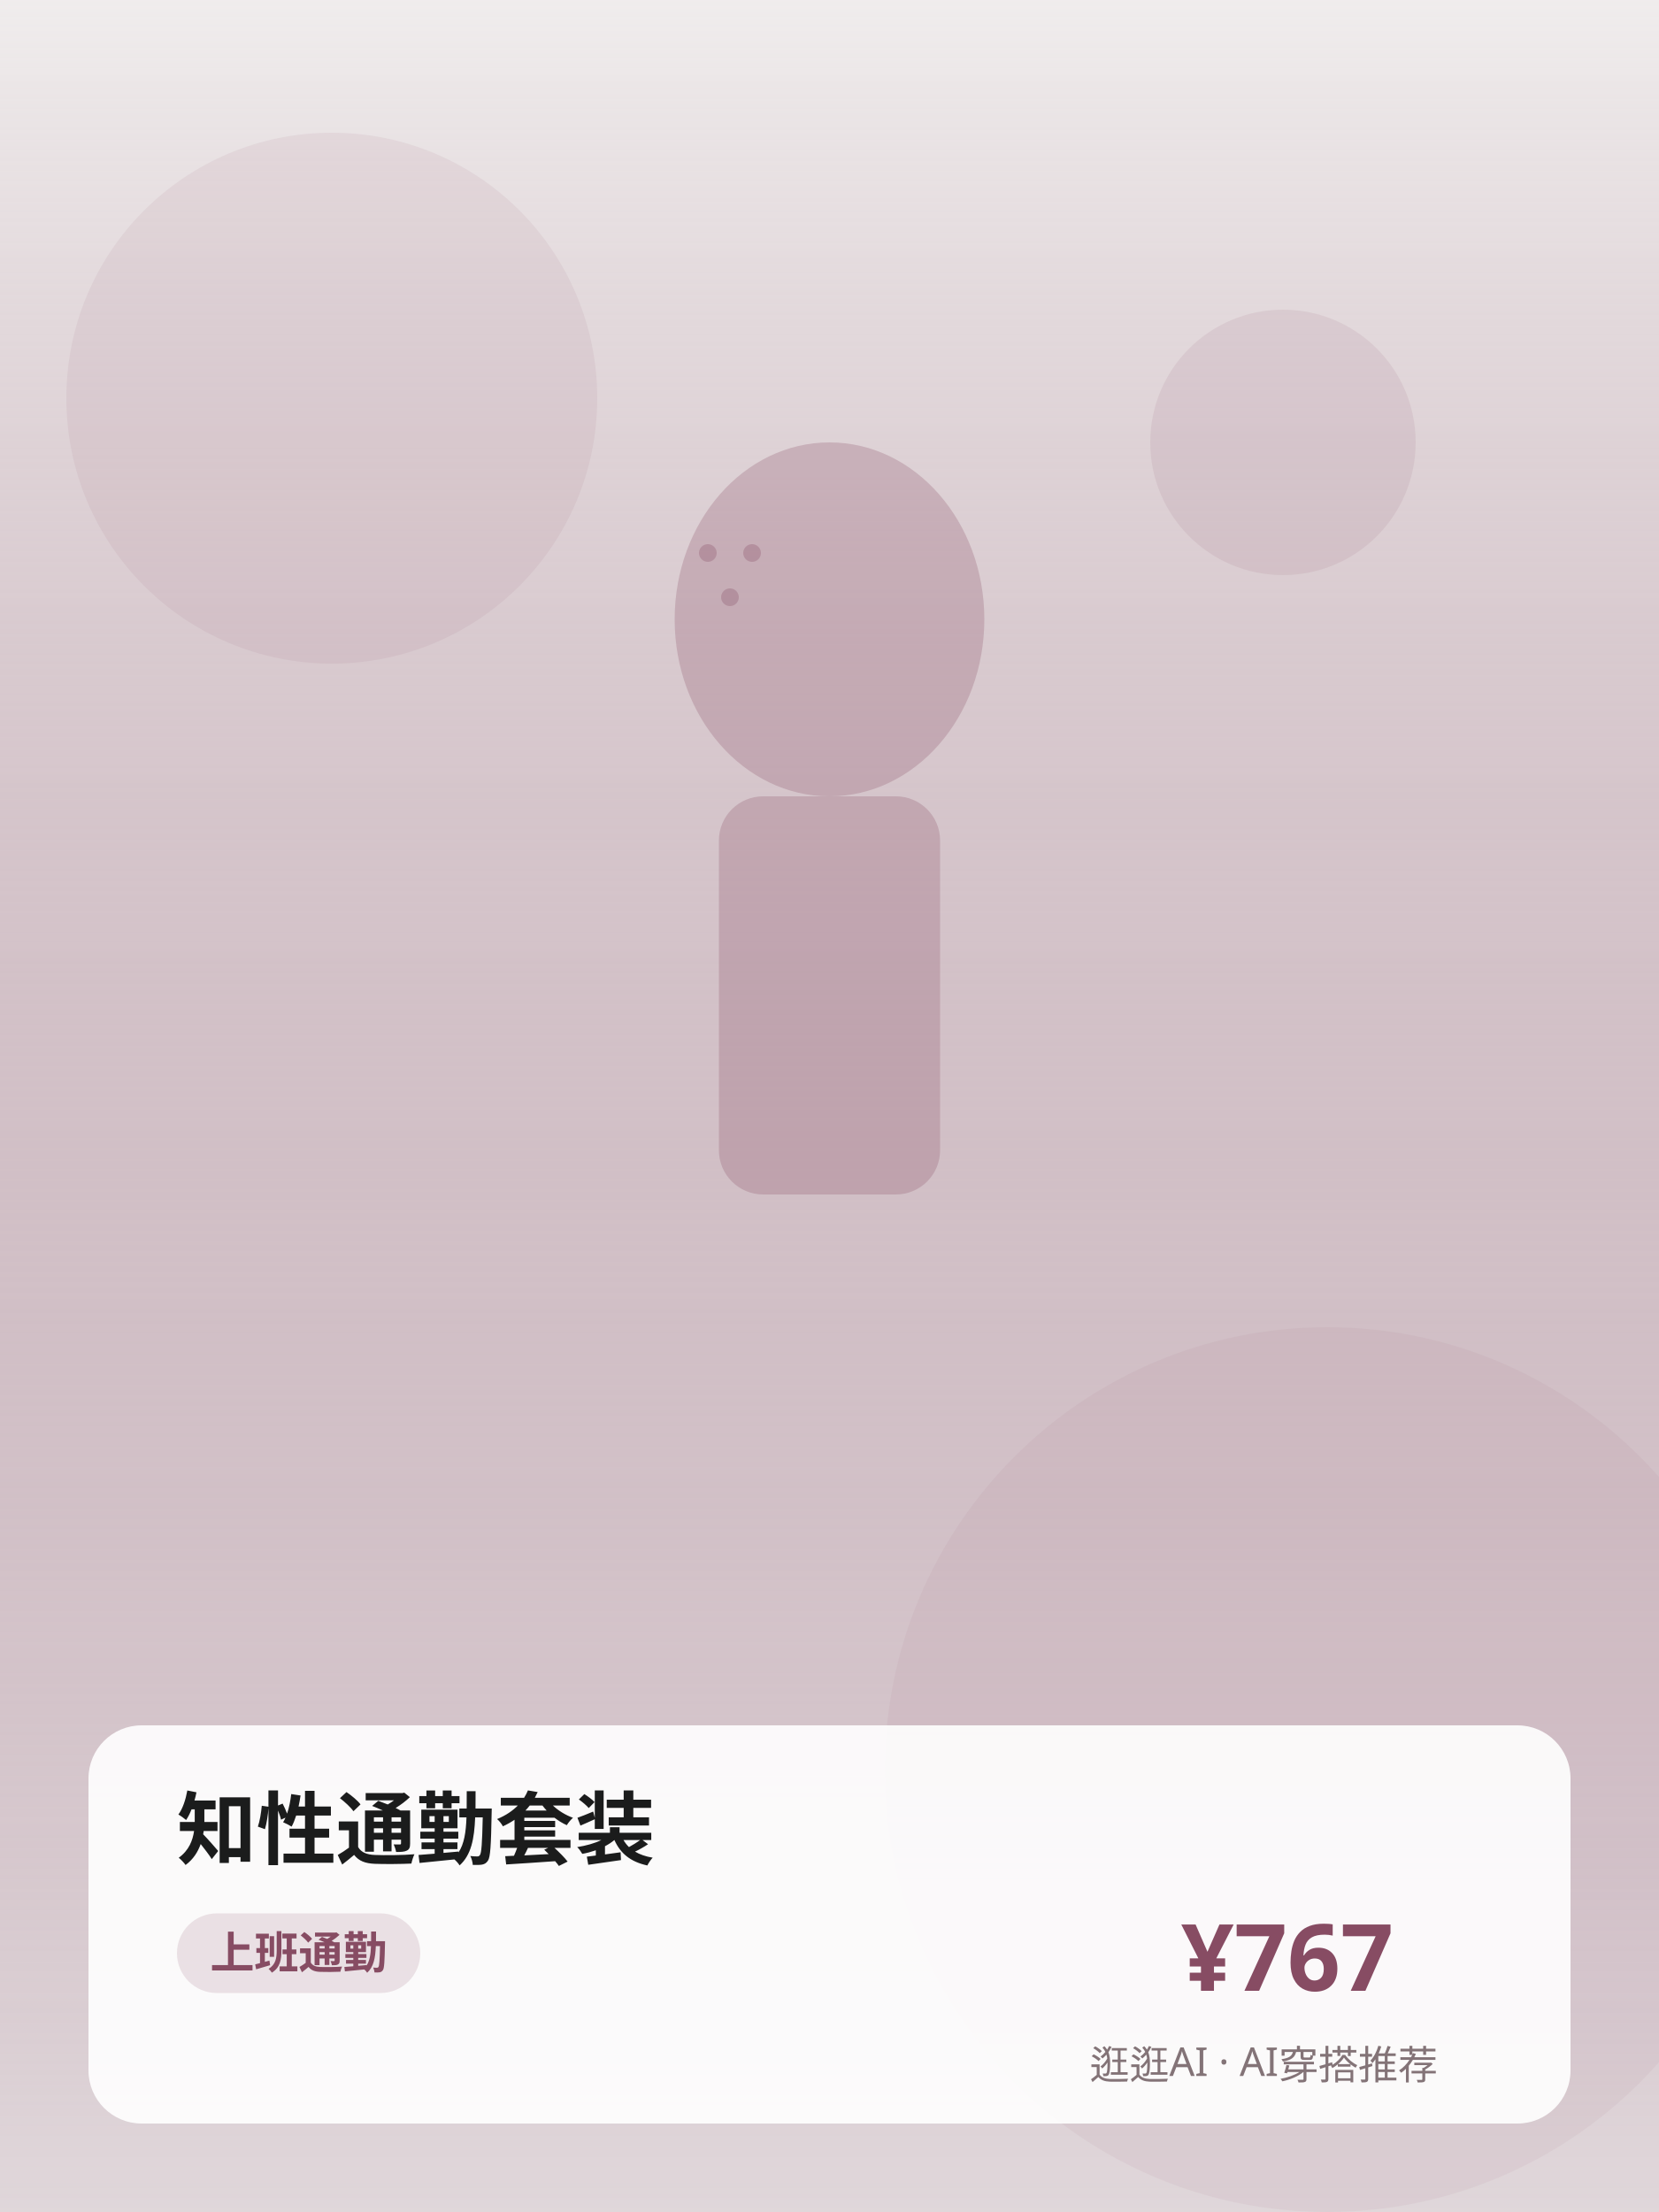
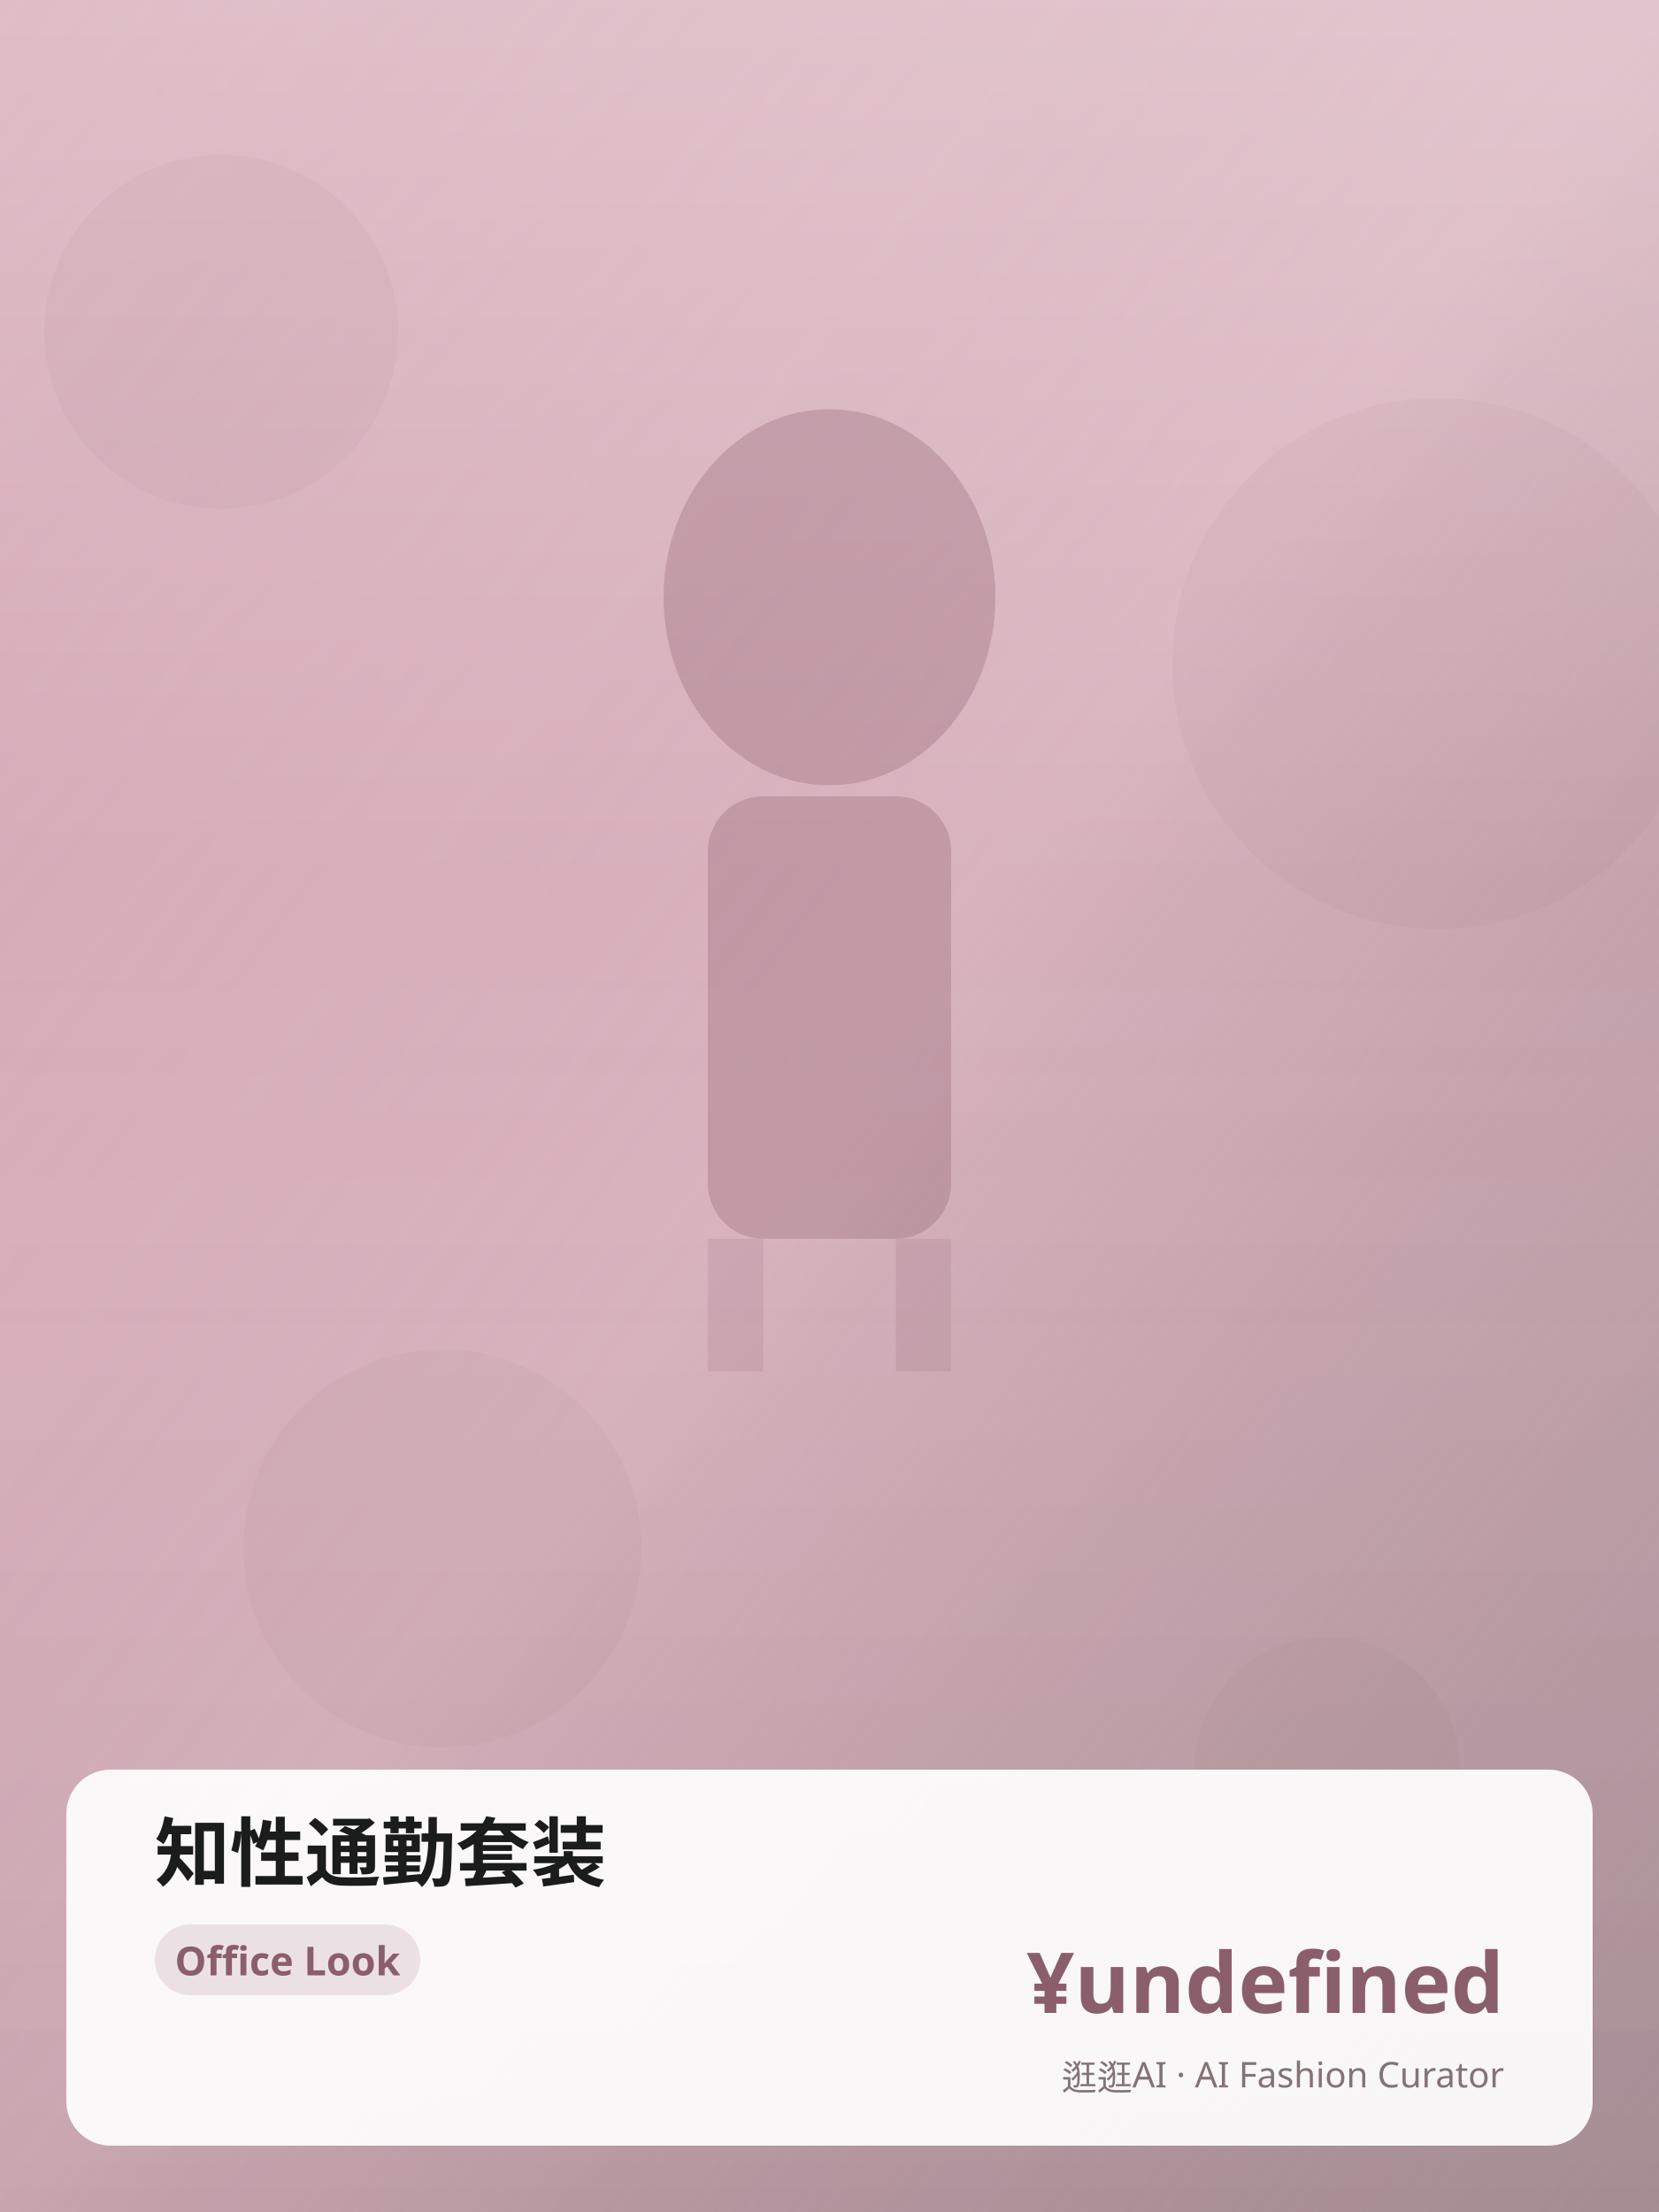
<svg xmlns="http://www.w3.org/2000/svg" width="750" height="1000" viewBox="0 0 750 1000">
  <defs>
-     <linearGradient id="bg" x1="0" y1="0" x2="0" y2="1">
-       <stop offset="0%" stop-color="#f0eded" />
-       <stop offset="100%" stop-color="#874c63" stop-opacity="0.15" />
+     <linearGradient id="bg" x1="0" y1="0" x2="1" y2="1">
+       <stop offset="0%" stop-color="#D4A8B5" />
+       <stop offset="50%" stop-color="#D4A8B5" stop-opacity="0.85" />
+       <stop offset="100%" stop-color="#8B5E6B" stop-opacity="0.6" />
+     </linearGradient>
+     <linearGradient id="shine" x1="0" y1="0" x2="0" y2="1">
+       <stop offset="0%" stop-color="#ffffff" stop-opacity="0.25" />
+       <stop offset="40%" stop-color="#ffffff" stop-opacity="0" />
+       <stop offset="100%" stop-color="#000000" stop-opacity="0.08" />
    </linearGradient>
  </defs>
  <rect width="750" height="1000" fill="url(#bg)" />
-   <circle cx="150" cy="180" r="120" fill="#874c63" opacity="0.08" />
-   <circle cx="600" cy="800" r="200" fill="#874c63" opacity="0.06" />
-   <circle cx="580" cy="200" r="60" fill="#874c63" opacity="0.1" />
-   <g transform="translate(375,340)" fill="#874c63" opacity="0.25">
-     <ellipse cx="0" cy="-60" rx="70" ry="80" />
-     <rect x="-50" y="20" width="100" height="180" rx="20" />
+   <rect width="750" height="1000" fill="url(#shine)" />
+   <g opacity="0.06" fill="#8B5E6B">
+     <circle cx="100" cy="150" r="80" />
+     <circle cx="650" cy="300" r="120" />
+     <circle cx="200" cy="700" r="90" />
+     <circle cx="600" cy="800" r="60" />
  </g>
-   <g fill="#874c63" opacity="0.3">
-     <circle cx="320" cy="250" r="4" />
-     <circle cx="340" cy="250" r="4" />
-     <circle cx="330" cy="270" r="4" />
+   <g transform="translate(375,340)" opacity="0.3" fill="#8B5E6B">
+     <ellipse cx="0" cy="-70" rx="75" ry="85" />
+     <rect x="-55" y="20" width="110" height="200" rx="25" />
+     <path d="M-55,220 L-55,280 L-30,280 L-30,220 M30,220 L30,280 L55,280 L55,220" fill="#8B5E6B" opacity="0.5" />
  </g>
-   <rect x="40" y="780" width="670" height="180" rx="24" fill="#ffffff" opacity="0.9" />
-   <text x="80" y="840" font-family="Plus Jakarta Sans, sans-serif" font-size="36" font-weight="700" fill="#1b1c1c">知性通勤套装</text>
-   <rect x="80" y="865" width="110" height="36" rx="18" fill="#874c63" opacity="0.15" />
-   <text x="135" y="890" font-family="Plus Jakarta Sans, sans-serif" font-size="20" fill="#874c63" text-anchor="middle" font-weight="600">上班通勤</text>
-   <text x="630" y="900" font-family="Plus Jakarta Sans, sans-serif" font-size="42" font-weight="800" fill="#874c63" text-anchor="end">¥767</text>
-   <text x="650" y="940" font-family="Plus Jakarta Sans, sans-serif" font-size="18" fill="#837377" text-anchor="end">逛逛AI · AI穿搭推荐</text>
+   <rect x="30" y="800" width="690" height="170" rx="20" fill="#ffffff" opacity="0.92" />
+   <text x="70" y="850" font-family="Plus Jakarta Sans, sans-serif" font-size="34" font-weight="800" fill="#1b1c1c">知性通勤套装</text>
+   <rect x="70" y="870" width="120" height="32" rx="16" fill="#8B5E6B" opacity="0.15" />
+   <text x="130" y="893" font-family="Plus Jakarta Sans, sans-serif" font-size="18" font-weight="600" fill="#8B5E6B" text-anchor="middle">Office Look</text>
+   <text x="680" y="910" font-family="Plus Jakarta Sans, sans-serif" font-size="38" font-weight="800" fill="#8B5E6B" text-anchor="end">¥undefined</text>
+   <text x="680" y="945" font-family="Plus Jakarta Sans, sans-serif" font-size="16" fill="#837377" text-anchor="end">逛逛AI · AI Fashion Curator</text>
</svg>
